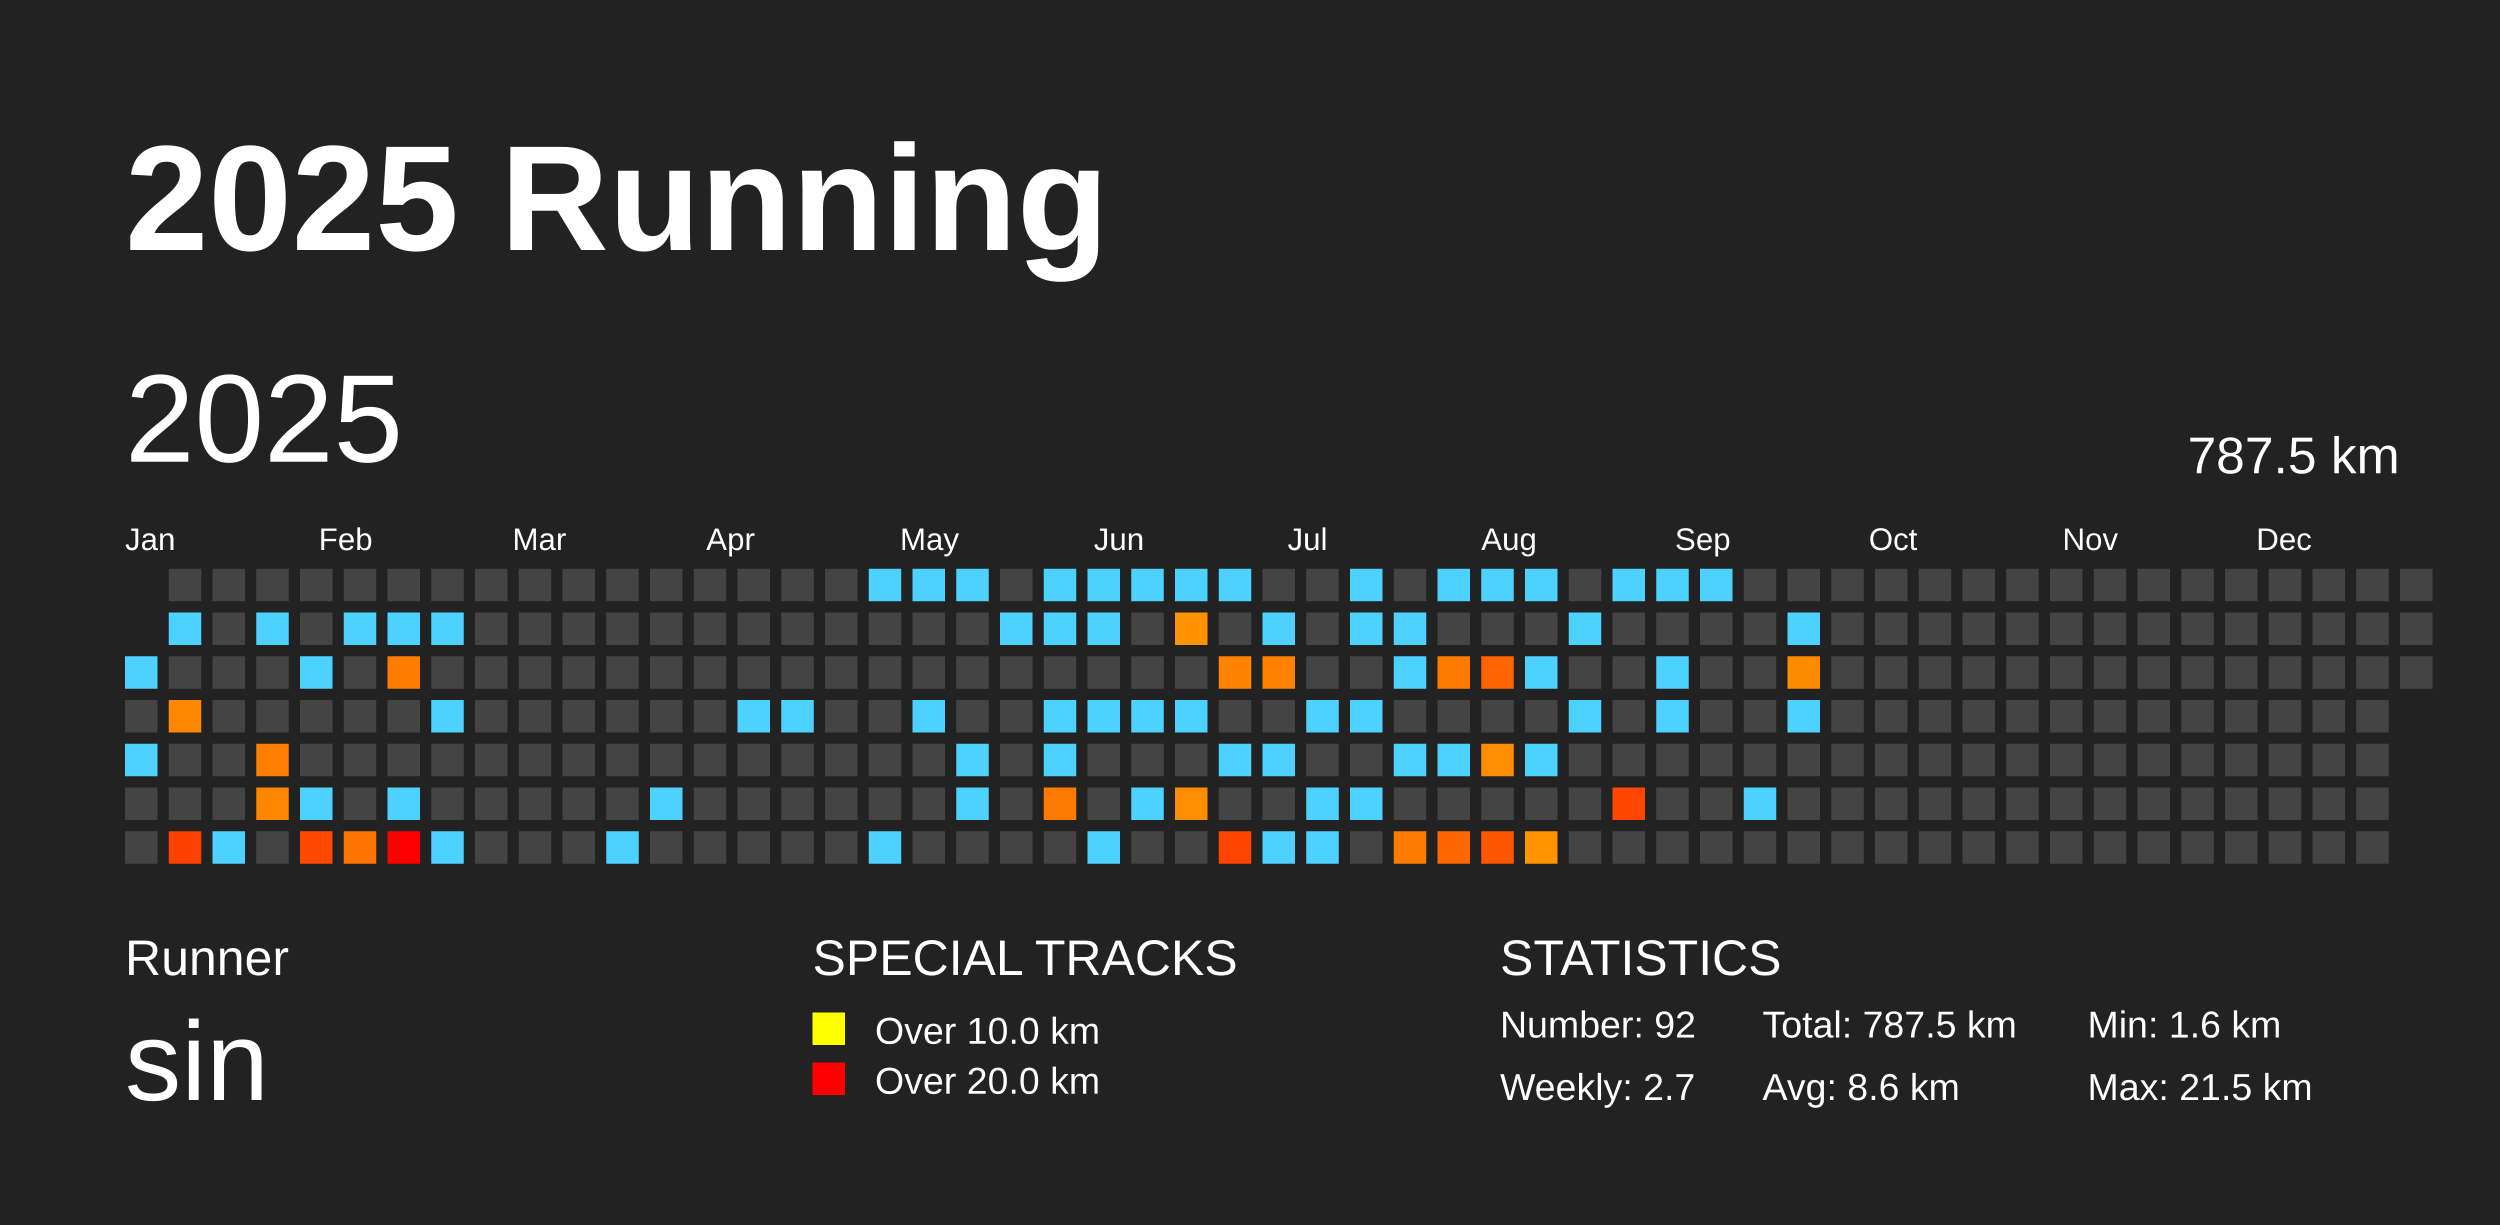
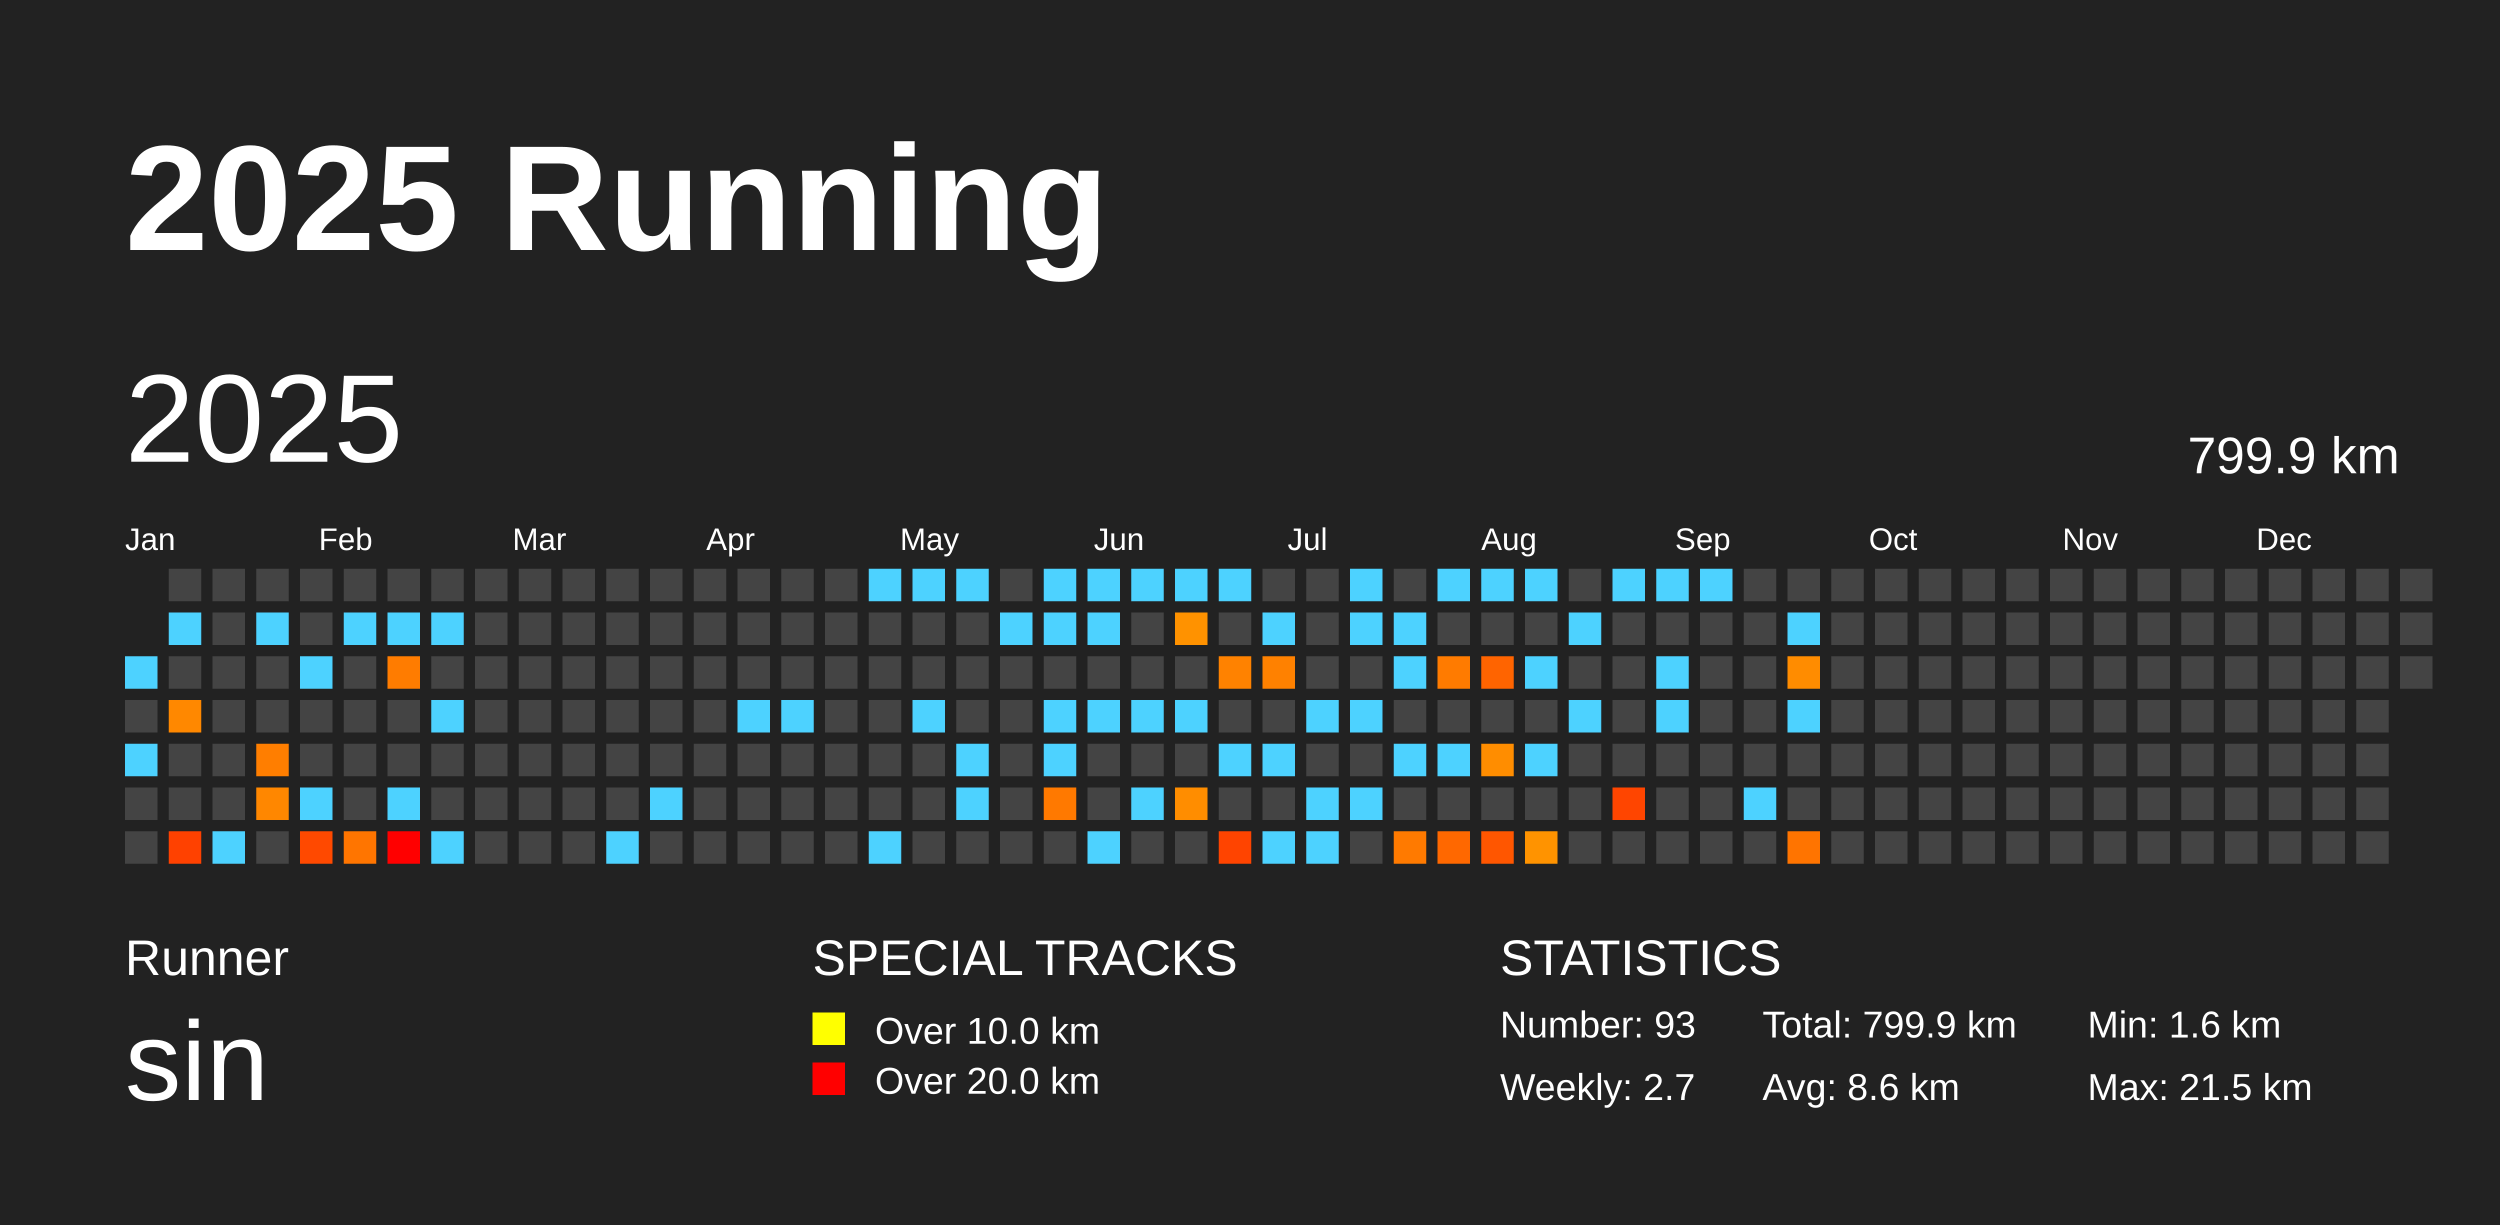
<svg xmlns="http://www.w3.org/2000/svg" baseProfile="full" height="98mm" version="1.1" viewBox="0,0,200,98" width="200mm">
  <defs />
  <rect fill="#222222" height="98" width="200" x="0" y="0" />
  <text fill="#FFFFFF" style="font-size:12px; font-family:Arial; font-weight:bold;" x="10" y="20">2025 Running</text>
  <text fill="#FFFFFF" style="font-size:4px; font-family:Arial" x="10" y="78">Runner</text>
  <text fill="#FFFFFF" style="font-size:9px; font-family:Arial" x="10" y="88">sin</text>
  <text fill="#FFFFFF" style="font-size:4px; font-family:Arial" x="65" y="78">SPECIAL TRACKS</text>
  <rect fill="yellow" height="2.6" width="2.6" x="65" y="81" />
  <text fill="#FFFFFF" style="font-size:3px; font-family:Arial" x="70" y="83.5">Over 10.0 km</text>
  <rect fill="red" height="2.6" width="2.6" x="65" y="85" />
  <text fill="#FFFFFF" style="font-size:3px; font-family:Arial" x="70" y="87.5">Over 20.0 km</text>
  <text fill="#FFFFFF" style="font-size:4px; font-family:Arial" x="120" y="78">STATISTICS</text>
-   <text fill="#FFFFFF" style="font-size:3px; font-family:Arial" x="120" y="83">Number: 92</text>
+   <text fill="#FFFFFF" style="font-size:3px; font-family:Arial" x="120" y="83">Number: 93</text>
  <text fill="#FFFFFF" style="font-size:3px; font-family:Arial" x="120" y="88">Weekly: 2.7</text>
-   <text fill="#FFFFFF" style="font-size:3px; font-family:Arial" x="141" y="83">Total: 787.5 km</text>
+   <text fill="#FFFFFF" style="font-size:3px; font-family:Arial" x="141" y="83">Total: 799.9 km</text>
  <text fill="#FFFFFF" style="font-size:3px; font-family:Arial" x="141" y="88">Avg: 8.6 km</text>
  <text fill="#FFFFFF" style="font-size:3px; font-family:Arial" x="167" y="83">Min: 1.6 km</text>
  <text fill="#FFFFFF" style="font-size:3px; font-family:Arial" x="167" y="88">Max: 21.5 km</text>
  <text dominant-baseline="hanging" fill="#FFFFFF" style="font-size:10.0px; font-family:Arial;" x="10" y="30">2025</text>
-   <text dominant-baseline="hanging" fill="#FFFFFF" style="font-size:4.125px; font-family:Arial;" x="175" y="35">787.5 km</text>
+   <text dominant-baseline="hanging" fill="#FFFFFF" style="font-size:4.125px; font-family:Arial;" x="175" y="35">799.9 km</text>
  <text fill="#FFFFFF" style="font-size:2.5px; font-family:Arial" x="10.0" y="44">Jan</text>
  <text fill="#FFFFFF" style="font-size:2.5px; font-family:Arial" x="25.5" y="44">Feb</text>
  <text fill="#FFFFFF" style="font-size:2.5px; font-family:Arial" x="41.0" y="44">Mar</text>
  <text fill="#FFFFFF" style="font-size:2.5px; font-family:Arial" x="56.5" y="44">Apr</text>
  <text fill="#FFFFFF" style="font-size:2.5px; font-family:Arial" x="72.0" y="44">May</text>
  <text fill="#FFFFFF" style="font-size:2.5px; font-family:Arial" x="87.5" y="44">Jun</text>
  <text fill="#FFFFFF" style="font-size:2.5px; font-family:Arial" x="103.0" y="44">Jul</text>
  <text fill="#FFFFFF" style="font-size:2.5px; font-family:Arial" x="118.5" y="44">Aug</text>
  <text fill="#FFFFFF" style="font-size:2.5px; font-family:Arial" x="134.0" y="44">Sep</text>
  <text fill="#FFFFFF" style="font-size:2.5px; font-family:Arial" x="149.5" y="44">Oct</text>
  <text fill="#FFFFFF" style="font-size:2.5px; font-family:Arial" x="165.0" y="44">Nov</text>
  <text fill="#FFFFFF" style="font-size:2.5px; font-family:Arial" x="180.5" y="44">Dec</text>
  <rect fill="#4dd2ff" height="2.6" width="2.6" x="10.0" y="52.5" />
  <rect fill="#444444" height="2.6" width="2.6" x="10.0" y="56.0" />
  <rect fill="#4dd2ff" height="2.6" width="2.6" x="10.0" y="59.5" />
  <rect fill="#444444" height="2.6" width="2.6" x="10.0" y="63.0" />
  <rect fill="#444444" height="2.6" width="2.6" x="10.0" y="66.5" />
  <rect fill="#444444" height="2.6" width="2.6" x="13.5" y="45.5" />
  <rect fill="#4dd2ff" height="2.6" width="2.6" x="13.5" y="49.0" />
  <rect fill="#444444" height="2.6" width="2.6" x="13.5" y="52.5" />
  <rect fill="#ff8800" height="2.6" width="2.6" x="13.5" y="56.0" />
  <rect fill="#444444" height="2.6" width="2.6" x="13.5" y="59.5" />
  <rect fill="#444444" height="2.6" width="2.6" x="13.5" y="63.0" />
  <rect fill="#ff4100" height="2.6" width="2.6" x="13.5" y="66.5" />
  <rect fill="#444444" height="2.6" width="2.6" x="17.0" y="45.5" />
  <rect fill="#444444" height="2.6" width="2.6" x="17.0" y="49.0" />
  <rect fill="#444444" height="2.6" width="2.6" x="17.0" y="52.5" />
  <rect fill="#444444" height="2.6" width="2.6" x="17.0" y="56.0" />
  <rect fill="#444444" height="2.6" width="2.6" x="17.0" y="59.5" />
  <rect fill="#444444" height="2.6" width="2.6" x="17.0" y="63.0" />
  <rect fill="#4dd2ff" height="2.6" width="2.6" x="17.0" y="66.5" />
  <rect fill="#444444" height="2.6" width="2.6" x="20.5" y="45.5" />
  <rect fill="#4dd2ff" height="2.6" width="2.6" x="20.5" y="49.0" />
  <rect fill="#444444" height="2.6" width="2.6" x="20.5" y="52.5" />
  <rect fill="#444444" height="2.6" width="2.6" x="20.5" y="56.0" />
  <rect fill="#ff7e00" height="2.6" width="2.6" x="20.5" y="59.5" />
  <rect fill="#ff8700" height="2.6" width="2.6" x="20.5" y="63.0" />
  <rect fill="#444444" height="2.6" width="2.6" x="20.5" y="66.5" />
  <rect fill="#444444" height="2.6" width="2.6" x="24.0" y="45.5" />
  <rect fill="#444444" height="2.6" width="2.6" x="24.0" y="49.0" />
  <rect fill="#4dd2ff" height="2.6" width="2.6" x="24.0" y="52.5" />
  <rect fill="#444444" height="2.6" width="2.6" x="24.0" y="56.0" />
  <rect fill="#444444" height="2.6" width="2.6" x="24.0" y="59.5" />
  <rect fill="#4dd2ff" height="2.6" width="2.6" x="24.0" y="63.0" />
  <rect fill="#ff4900" height="2.6" width="2.6" x="24.0" y="66.5" />
  <rect fill="#444444" height="2.6" width="2.6" x="27.5" y="45.5" />
  <rect fill="#4dd2ff" height="2.6" width="2.6" x="27.5" y="49.0" />
  <rect fill="#444444" height="2.6" width="2.6" x="27.5" y="52.5" />
  <rect fill="#444444" height="2.6" width="2.6" x="27.5" y="56.0" />
  <rect fill="#444444" height="2.6" width="2.6" x="27.5" y="59.5" />
  <rect fill="#444444" height="2.6" width="2.6" x="27.5" y="63.0" />
  <rect fill="#ff7500" height="2.6" width="2.6" x="27.5" y="66.5" />
  <rect fill="#444444" height="2.6" width="2.6" x="31.0" y="45.5" />
  <rect fill="#4dd2ff" height="2.6" width="2.6" x="31.0" y="49.0" />
  <rect fill="#ff7c00" height="2.6" width="2.6" x="31.0" y="52.5" />
  <rect fill="#444444" height="2.6" width="2.6" x="31.0" y="56.0" />
  <rect fill="#444444" height="2.6" width="2.6" x="31.0" y="59.5" />
  <rect fill="#4dd2ff" height="2.6" width="2.6" x="31.0" y="63.0" />
  <rect fill="red" height="2.6" width="2.6" x="31.0" y="66.5" />
  <rect fill="#444444" height="2.6" width="2.6" x="34.5" y="45.5" />
  <rect fill="#4dd2ff" height="2.6" width="2.6" x="34.5" y="49.0" />
  <rect fill="#444444" height="2.6" width="2.6" x="34.5" y="52.5" />
  <rect fill="#4dd2ff" height="2.6" width="2.6" x="34.5" y="56.0" />
  <rect fill="#444444" height="2.6" width="2.6" x="34.5" y="59.5" />
  <rect fill="#444444" height="2.6" width="2.6" x="34.5" y="63.0" />
  <rect fill="#4dd2ff" height="2.6" width="2.6" x="34.5" y="66.5" />
  <rect fill="#444444" height="2.6" width="2.6" x="38.0" y="45.5" />
  <rect fill="#444444" height="2.6" width="2.6" x="38.0" y="49.0" />
  <rect fill="#444444" height="2.6" width="2.6" x="38.0" y="52.5" />
  <rect fill="#444444" height="2.6" width="2.6" x="38.0" y="56.0" />
  <rect fill="#444444" height="2.6" width="2.6" x="38.0" y="59.5" />
  <rect fill="#444444" height="2.6" width="2.6" x="38.0" y="63.0" />
  <rect fill="#444444" height="2.6" width="2.6" x="38.0" y="66.5" />
  <rect fill="#444444" height="2.6" width="2.6" x="41.5" y="45.5" />
  <rect fill="#444444" height="2.6" width="2.6" x="41.5" y="49.0" />
  <rect fill="#444444" height="2.6" width="2.6" x="41.5" y="52.5" />
  <rect fill="#444444" height="2.6" width="2.6" x="41.5" y="56.0" />
  <rect fill="#444444" height="2.6" width="2.6" x="41.5" y="59.5" />
  <rect fill="#444444" height="2.6" width="2.6" x="41.5" y="63.0" />
  <rect fill="#444444" height="2.6" width="2.6" x="41.5" y="66.5" />
  <rect fill="#444444" height="2.6" width="2.6" x="45.0" y="45.5" />
  <rect fill="#444444" height="2.6" width="2.6" x="45.0" y="49.0" />
  <rect fill="#444444" height="2.6" width="2.6" x="45.0" y="52.5" />
  <rect fill="#444444" height="2.6" width="2.6" x="45.0" y="56.0" />
  <rect fill="#444444" height="2.6" width="2.6" x="45.0" y="59.5" />
  <rect fill="#444444" height="2.6" width="2.6" x="45.0" y="63.0" />
  <rect fill="#444444" height="2.6" width="2.6" x="45.0" y="66.5" />
  <rect fill="#444444" height="2.6" width="2.6" x="48.5" y="45.5" />
  <rect fill="#444444" height="2.6" width="2.6" x="48.5" y="49.0" />
  <rect fill="#444444" height="2.6" width="2.6" x="48.5" y="52.5" />
  <rect fill="#444444" height="2.6" width="2.6" x="48.5" y="56.0" />
  <rect fill="#444444" height="2.6" width="2.6" x="48.5" y="59.5" />
  <rect fill="#444444" height="2.6" width="2.6" x="48.5" y="63.0" />
  <rect fill="#4dd2ff" height="2.6" width="2.6" x="48.5" y="66.5" />
  <rect fill="#444444" height="2.6" width="2.6" x="52.0" y="45.5" />
  <rect fill="#444444" height="2.6" width="2.6" x="52.0" y="49.0" />
  <rect fill="#444444" height="2.6" width="2.6" x="52.0" y="52.5" />
  <rect fill="#444444" height="2.6" width="2.6" x="52.0" y="56.0" />
  <rect fill="#444444" height="2.6" width="2.6" x="52.0" y="59.5" />
  <rect fill="#4dd2ff" height="2.6" width="2.6" x="52.0" y="63.0" />
  <rect fill="#444444" height="2.6" width="2.6" x="52.0" y="66.5" />
  <rect fill="#444444" height="2.6" width="2.6" x="55.5" y="45.5" />
  <rect fill="#444444" height="2.6" width="2.6" x="55.5" y="49.0" />
  <rect fill="#444444" height="2.6" width="2.6" x="55.5" y="52.5" />
  <rect fill="#444444" height="2.6" width="2.6" x="55.5" y="56.0" />
  <rect fill="#444444" height="2.6" width="2.6" x="55.5" y="59.5" />
  <rect fill="#444444" height="2.6" width="2.6" x="55.5" y="63.0" />
  <rect fill="#444444" height="2.6" width="2.6" x="55.5" y="66.5" />
  <rect fill="#444444" height="2.6" width="2.6" x="59.0" y="45.5" />
  <rect fill="#444444" height="2.6" width="2.6" x="59.0" y="49.0" />
  <rect fill="#444444" height="2.6" width="2.6" x="59.0" y="52.5" />
  <rect fill="#4dd2ff" height="2.6" width="2.6" x="59.0" y="56.0" />
  <rect fill="#444444" height="2.6" width="2.6" x="59.0" y="59.5" />
  <rect fill="#444444" height="2.6" width="2.6" x="59.0" y="63.0" />
  <rect fill="#444444" height="2.6" width="2.6" x="59.0" y="66.5" />
  <rect fill="#444444" height="2.6" width="2.6" x="62.5" y="45.5" />
  <rect fill="#444444" height="2.6" width="2.6" x="62.5" y="49.0" />
  <rect fill="#444444" height="2.6" width="2.6" x="62.5" y="52.5" />
  <rect fill="#4dd2ff" height="2.6" width="2.6" x="62.5" y="56.0" />
  <rect fill="#444444" height="2.6" width="2.6" x="62.5" y="59.5" />
  <rect fill="#444444" height="2.6" width="2.6" x="62.5" y="63.0" />
  <rect fill="#444444" height="2.6" width="2.6" x="62.5" y="66.5" />
  <rect fill="#444444" height="2.6" width="2.6" x="66.0" y="45.5" />
  <rect fill="#444444" height="2.6" width="2.6" x="66.0" y="49.0" />
  <rect fill="#444444" height="2.6" width="2.6" x="66.0" y="52.5" />
  <rect fill="#444444" height="2.6" width="2.6" x="66.0" y="56.0" />
  <rect fill="#444444" height="2.6" width="2.6" x="66.0" y="59.5" />
  <rect fill="#444444" height="2.6" width="2.6" x="66.0" y="63.0" />
  <rect fill="#444444" height="2.6" width="2.6" x="66.0" y="66.5" />
  <rect fill="#4dd2ff" height="2.6" width="2.6" x="69.5" y="45.5" />
  <rect fill="#444444" height="2.6" width="2.6" x="69.5" y="49.0" />
  <rect fill="#444444" height="2.6" width="2.6" x="69.5" y="52.5" />
  <rect fill="#444444" height="2.6" width="2.6" x="69.5" y="56.0" />
  <rect fill="#444444" height="2.6" width="2.6" x="69.5" y="59.5" />
  <rect fill="#444444" height="2.6" width="2.6" x="69.5" y="63.0" />
  <rect fill="#4dd2ff" height="2.6" width="2.6" x="69.5" y="66.5" />
  <rect fill="#4dd2ff" height="2.6" width="2.6" x="73.0" y="45.5" />
  <rect fill="#444444" height="2.6" width="2.6" x="73.0" y="49.0" />
  <rect fill="#444444" height="2.6" width="2.6" x="73.0" y="52.5" />
  <rect fill="#4dd2ff" height="2.6" width="2.6" x="73.0" y="56.0" />
  <rect fill="#444444" height="2.6" width="2.6" x="73.0" y="59.5" />
  <rect fill="#444444" height="2.6" width="2.6" x="73.0" y="63.0" />
  <rect fill="#444444" height="2.6" width="2.6" x="73.0" y="66.5" />
  <rect fill="#4dd2ff" height="2.6" width="2.6" x="76.5" y="45.5" />
  <rect fill="#444444" height="2.6" width="2.6" x="76.5" y="49.0" />
  <rect fill="#444444" height="2.6" width="2.6" x="76.5" y="52.5" />
  <rect fill="#444444" height="2.6" width="2.6" x="76.5" y="56.0" />
  <rect fill="#4dd2ff" height="2.6" width="2.6" x="76.5" y="59.5" />
  <rect fill="#4dd2ff" height="2.6" width="2.6" x="76.5" y="63.0" />
  <rect fill="#444444" height="2.6" width="2.6" x="76.5" y="66.5" />
  <rect fill="#444444" height="2.6" width="2.6" x="80.0" y="45.5" />
  <rect fill="#4dd2ff" height="2.6" width="2.6" x="80.0" y="49.0" />
  <rect fill="#444444" height="2.6" width="2.6" x="80.0" y="52.5" />
  <rect fill="#444444" height="2.6" width="2.6" x="80.0" y="56.0" />
  <rect fill="#444444" height="2.6" width="2.6" x="80.0" y="59.5" />
  <rect fill="#444444" height="2.6" width="2.6" x="80.0" y="63.0" />
  <rect fill="#444444" height="2.6" width="2.6" x="80.0" y="66.5" />
  <rect fill="#4dd2ff" height="2.6" width="2.6" x="83.5" y="45.5" />
  <rect fill="#4dd2ff" height="2.6" width="2.6" x="83.5" y="49.0" />
  <rect fill="#444444" height="2.6" width="2.6" x="83.5" y="52.5" />
  <rect fill="#4dd2ff" height="2.6" width="2.6" x="83.5" y="56.0" />
  <rect fill="#4dd2ff" height="2.6" width="2.6" x="83.5" y="59.5" />
  <rect fill="#ff7900" height="2.6" width="2.6" x="83.5" y="63.0" />
  <rect fill="#444444" height="2.6" width="2.6" x="83.5" y="66.5" />
  <rect fill="#4dd2ff" height="2.6" width="2.6" x="87.0" y="45.5" />
  <rect fill="#4dd2ff" height="2.6" width="2.6" x="87.0" y="49.0" />
  <rect fill="#444444" height="2.6" width="2.6" x="87.0" y="52.5" />
  <rect fill="#4dd2ff" height="2.6" width="2.6" x="87.0" y="56.0" />
  <rect fill="#444444" height="2.6" width="2.6" x="87.0" y="59.5" />
  <rect fill="#444444" height="2.6" width="2.6" x="87.0" y="63.0" />
  <rect fill="#4dd2ff" height="2.6" width="2.6" x="87.0" y="66.5" />
  <rect fill="#4dd2ff" height="2.6" width="2.6" x="90.5" y="45.5" />
  <rect fill="#444444" height="2.6" width="2.6" x="90.5" y="49.0" />
  <rect fill="#444444" height="2.6" width="2.6" x="90.5" y="52.5" />
  <rect fill="#4dd2ff" height="2.6" width="2.6" x="90.5" y="56.0" />
  <rect fill="#444444" height="2.6" width="2.6" x="90.5" y="59.5" />
  <rect fill="#4dd2ff" height="2.6" width="2.6" x="90.5" y="63.0" />
  <rect fill="#444444" height="2.6" width="2.6" x="90.5" y="66.5" />
  <rect fill="#4dd2ff" height="2.6" width="2.6" x="94.0" y="45.5" />
  <rect fill="#ff9200" height="2.6" width="2.6" x="94.0" y="49.0" />
  <rect fill="#444444" height="2.6" width="2.6" x="94.0" y="52.5" />
  <rect fill="#4dd2ff" height="2.6" width="2.6" x="94.0" y="56.0" />
  <rect fill="#444444" height="2.6" width="2.6" x="94.0" y="59.5" />
  <rect fill="#ff8d00" height="2.6" width="2.6" x="94.0" y="63.0" />
  <rect fill="#444444" height="2.6" width="2.6" x="94.0" y="66.5" />
  <rect fill="#4dd2ff" height="2.6" width="2.6" x="97.5" y="45.5" />
  <rect fill="#444444" height="2.6" width="2.6" x="97.5" y="49.0" />
  <rect fill="#ff8200" height="2.6" width="2.6" x="97.5" y="52.5" />
  <rect fill="#444444" height="2.6" width="2.6" x="97.5" y="56.0" />
  <rect fill="#4dd2ff" height="2.6" width="2.6" x="97.5" y="59.5" />
  <rect fill="#444444" height="2.6" width="2.6" x="97.5" y="63.0" />
  <rect fill="#ff4400" height="2.6" width="2.6" x="97.5" y="66.5" />
  <rect fill="#444444" height="2.6" width="2.6" x="101.0" y="45.5" />
  <rect fill="#4dd2ff" height="2.6" width="2.6" x="101.0" y="49.0" />
  <rect fill="#ff8100" height="2.6" width="2.6" x="101.0" y="52.5" />
  <rect fill="#444444" height="2.6" width="2.6" x="101.0" y="56.0" />
  <rect fill="#4dd2ff" height="2.6" width="2.6" x="101.0" y="59.5" />
  <rect fill="#444444" height="2.6" width="2.6" x="101.0" y="63.0" />
  <rect fill="#4dd2ff" height="2.6" width="2.6" x="101.0" y="66.5" />
  <rect fill="#444444" height="2.6" width="2.6" x="104.5" y="45.5" />
  <rect fill="#444444" height="2.6" width="2.6" x="104.5" y="49.0" />
  <rect fill="#444444" height="2.6" width="2.6" x="104.5" y="52.5" />
  <rect fill="#4dd2ff" height="2.6" width="2.6" x="104.5" y="56.0" />
  <rect fill="#444444" height="2.6" width="2.6" x="104.5" y="59.5" />
  <rect fill="#4dd2ff" height="2.6" width="2.6" x="104.5" y="63.0" />
  <rect fill="#4dd2ff" height="2.6" width="2.6" x="104.5" y="66.5" />
  <rect fill="#4dd2ff" height="2.6" width="2.6" x="108.0" y="45.5" />
  <rect fill="#4dd2ff" height="2.6" width="2.6" x="108.0" y="49.0" />
  <rect fill="#444444" height="2.6" width="2.6" x="108.0" y="52.5" />
  <rect fill="#4dd2ff" height="2.6" width="2.6" x="108.0" y="56.0" />
  <rect fill="#444444" height="2.6" width="2.6" x="108.0" y="59.5" />
  <rect fill="#4dd2ff" height="2.6" width="2.6" x="108.0" y="63.0" />
  <rect fill="#444444" height="2.6" width="2.6" x="108.0" y="66.5" />
  <rect fill="#444444" height="2.6" width="2.6" x="111.5" y="45.5" />
  <rect fill="#4dd2ff" height="2.6" width="2.6" x="111.5" y="49.0" />
  <rect fill="#4dd2ff" height="2.6" width="2.6" x="111.5" y="52.5" />
  <rect fill="#444444" height="2.6" width="2.6" x="111.5" y="56.0" />
  <rect fill="#4dd2ff" height="2.6" width="2.6" x="111.5" y="59.5" />
  <rect fill="#444444" height="2.6" width="2.6" x="111.5" y="63.0" />
  <rect fill="#ff7a00" height="2.6" width="2.6" x="111.5" y="66.5" />
  <rect fill="#4dd2ff" height="2.6" width="2.6" x="115.0" y="45.5" />
  <rect fill="#444444" height="2.6" width="2.6" x="115.0" y="49.0" />
  <rect fill="#ff7b00" height="2.6" width="2.6" x="115.0" y="52.5" />
  <rect fill="#444444" height="2.6" width="2.6" x="115.0" y="56.0" />
  <rect fill="#4dd2ff" height="2.6" width="2.6" x="115.0" y="59.5" />
  <rect fill="#444444" height="2.6" width="2.6" x="115.0" y="63.0" />
  <rect fill="#ff6800" height="2.6" width="2.6" x="115.0" y="66.5" />
  <rect fill="#4dd2ff" height="2.6" width="2.6" x="118.5" y="45.5" />
  <rect fill="#444444" height="2.6" width="2.6" x="118.5" y="49.0" />
  <rect fill="#ff6400" height="2.6" width="2.6" x="118.5" y="52.5" />
  <rect fill="#444444" height="2.6" width="2.6" x="118.5" y="56.0" />
  <rect fill="#ff8d00" height="2.6" width="2.6" x="118.5" y="59.5" />
  <rect fill="#444444" height="2.6" width="2.6" x="118.5" y="63.0" />
  <rect fill="#ff5600" height="2.6" width="2.6" x="118.5" y="66.5" />
  <rect fill="#4dd2ff" height="2.6" width="2.6" x="122.0" y="45.5" />
  <rect fill="#444444" height="2.6" width="2.6" x="122.0" y="49.0" />
  <rect fill="#4dd2ff" height="2.6" width="2.6" x="122.0" y="52.5" />
  <rect fill="#444444" height="2.6" width="2.6" x="122.0" y="56.0" />
  <rect fill="#4dd2ff" height="2.6" width="2.6" x="122.0" y="59.5" />
  <rect fill="#444444" height="2.6" width="2.6" x="122.0" y="63.0" />
  <rect fill="#ff9300" height="2.6" width="2.6" x="122.0" y="66.5" />
  <rect fill="#444444" height="2.6" width="2.6" x="125.5" y="45.5" />
  <rect fill="#4dd2ff" height="2.6" width="2.6" x="125.5" y="49.0" />
  <rect fill="#444444" height="2.6" width="2.6" x="125.5" y="52.5" />
  <rect fill="#4dd2ff" height="2.6" width="2.6" x="125.5" y="56.0" />
  <rect fill="#444444" height="2.6" width="2.6" x="125.5" y="59.5" />
  <rect fill="#444444" height="2.6" width="2.6" x="125.5" y="63.0" />
  <rect fill="#444444" height="2.6" width="2.6" x="125.5" y="66.5" />
  <rect fill="#4dd2ff" height="2.6" width="2.6" x="129.0" y="45.5" />
  <rect fill="#444444" height="2.6" width="2.6" x="129.0" y="49.0" />
  <rect fill="#444444" height="2.6" width="2.6" x="129.0" y="52.5" />
  <rect fill="#444444" height="2.6" width="2.6" x="129.0" y="56.0" />
  <rect fill="#444444" height="2.6" width="2.6" x="129.0" y="59.5" />
  <rect fill="#ff4500" height="2.6" width="2.6" x="129.0" y="63.0" />
  <rect fill="#444444" height="2.6" width="2.6" x="129.0" y="66.5" />
  <rect fill="#4dd2ff" height="2.6" width="2.6" x="132.5" y="45.5" />
  <rect fill="#444444" height="2.6" width="2.6" x="132.5" y="49.0" />
  <rect fill="#4dd2ff" height="2.6" width="2.6" x="132.5" y="52.5" />
  <rect fill="#4dd2ff" height="2.6" width="2.6" x="132.5" y="56.0" />
  <rect fill="#444444" height="2.6" width="2.6" x="132.5" y="59.5" />
  <rect fill="#444444" height="2.6" width="2.6" x="132.5" y="63.0" />
  <rect fill="#444444" height="2.6" width="2.6" x="132.5" y="66.5" />
  <rect fill="#4dd2ff" height="2.6" width="2.6" x="136.0" y="45.5" />
  <rect fill="#444444" height="2.6" width="2.6" x="136.0" y="49.0" />
  <rect fill="#444444" height="2.6" width="2.6" x="136.0" y="52.5" />
  <rect fill="#444444" height="2.6" width="2.6" x="136.0" y="56.0" />
  <rect fill="#444444" height="2.6" width="2.6" x="136.0" y="59.5" />
  <rect fill="#444444" height="2.6" width="2.6" x="136.0" y="63.0" />
  <rect fill="#444444" height="2.6" width="2.6" x="136.0" y="66.5" />
  <rect fill="#444444" height="2.6" width="2.6" x="139.5" y="45.5" />
  <rect fill="#444444" height="2.6" width="2.6" x="139.5" y="49.0" />
  <rect fill="#444444" height="2.6" width="2.6" x="139.5" y="52.5" />
  <rect fill="#444444" height="2.6" width="2.6" x="139.5" y="56.0" />
  <rect fill="#444444" height="2.6" width="2.6" x="139.5" y="59.5" />
  <rect fill="#4dd2ff" height="2.6" width="2.6" x="139.5" y="63.0" />
  <rect fill="#444444" height="2.6" width="2.6" x="139.5" y="66.5" />
  <rect fill="#444444" height="2.6" width="2.6" x="143.0" y="45.5" />
  <rect fill="#4dd2ff" height="2.6" width="2.6" x="143.0" y="49.0" />
  <rect fill="#ff8c00" height="2.6" width="2.6" x="143.0" y="52.5" />
  <rect fill="#4dd2ff" height="2.6" width="2.6" x="143.0" y="56.0" />
  <rect fill="#444444" height="2.6" width="2.6" x="143.0" y="59.5" />
  <rect fill="#444444" height="2.6" width="2.6" x="143.0" y="63.0" />
-   <rect fill="#444444" height="2.6" width="2.6" x="143.0" y="66.5" />
+   <rect fill="#ff7400" height="2.6" width="2.6" x="143.0" y="66.5" />
  <rect fill="#444444" height="2.6" width="2.6" x="146.5" y="45.5" />
  <rect fill="#444444" height="2.6" width="2.6" x="146.5" y="49.0" />
  <rect fill="#444444" height="2.6" width="2.6" x="146.5" y="52.5" />
  <rect fill="#444444" height="2.6" width="2.6" x="146.5" y="56.0" />
  <rect fill="#444444" height="2.6" width="2.6" x="146.5" y="59.5" />
  <rect fill="#444444" height="2.6" width="2.6" x="146.5" y="63.0" />
  <rect fill="#444444" height="2.6" width="2.6" x="146.5" y="66.5" />
  <rect fill="#444444" height="2.6" width="2.6" x="150.0" y="45.5" />
  <rect fill="#444444" height="2.6" width="2.6" x="150.0" y="49.0" />
  <rect fill="#444444" height="2.6" width="2.6" x="150.0" y="52.5" />
  <rect fill="#444444" height="2.6" width="2.6" x="150.0" y="56.0" />
  <rect fill="#444444" height="2.6" width="2.6" x="150.0" y="59.5" />
  <rect fill="#444444" height="2.6" width="2.6" x="150.0" y="63.0" />
  <rect fill="#444444" height="2.6" width="2.6" x="150.0" y="66.5" />
  <rect fill="#444444" height="2.6" width="2.6" x="153.5" y="45.5" />
  <rect fill="#444444" height="2.6" width="2.6" x="153.5" y="49.0" />
  <rect fill="#444444" height="2.6" width="2.6" x="153.5" y="52.5" />
  <rect fill="#444444" height="2.6" width="2.6" x="153.5" y="56.0" />
  <rect fill="#444444" height="2.6" width="2.6" x="153.5" y="59.5" />
  <rect fill="#444444" height="2.6" width="2.6" x="153.5" y="63.0" />
  <rect fill="#444444" height="2.6" width="2.6" x="153.5" y="66.5" />
  <rect fill="#444444" height="2.6" width="2.6" x="157.0" y="45.5" />
  <rect fill="#444444" height="2.6" width="2.6" x="157.0" y="49.0" />
  <rect fill="#444444" height="2.6" width="2.6" x="157.0" y="52.5" />
  <rect fill="#444444" height="2.6" width="2.6" x="157.0" y="56.0" />
  <rect fill="#444444" height="2.6" width="2.6" x="157.0" y="59.5" />
  <rect fill="#444444" height="2.6" width="2.6" x="157.0" y="63.0" />
  <rect fill="#444444" height="2.6" width="2.6" x="157.0" y="66.5" />
  <rect fill="#444444" height="2.6" width="2.6" x="160.5" y="45.5" />
  <rect fill="#444444" height="2.6" width="2.6" x="160.5" y="49.0" />
  <rect fill="#444444" height="2.6" width="2.6" x="160.5" y="52.5" />
  <rect fill="#444444" height="2.6" width="2.6" x="160.5" y="56.0" />
  <rect fill="#444444" height="2.6" width="2.6" x="160.5" y="59.5" />
  <rect fill="#444444" height="2.6" width="2.6" x="160.5" y="63.0" />
  <rect fill="#444444" height="2.6" width="2.6" x="160.5" y="66.5" />
  <rect fill="#444444" height="2.6" width="2.6" x="164.0" y="45.5" />
  <rect fill="#444444" height="2.6" width="2.6" x="164.0" y="49.0" />
  <rect fill="#444444" height="2.6" width="2.6" x="164.0" y="52.5" />
  <rect fill="#444444" height="2.6" width="2.6" x="164.0" y="56.0" />
  <rect fill="#444444" height="2.6" width="2.6" x="164.0" y="59.5" />
  <rect fill="#444444" height="2.6" width="2.6" x="164.0" y="63.0" />
  <rect fill="#444444" height="2.6" width="2.6" x="164.0" y="66.5" />
  <rect fill="#444444" height="2.6" width="2.6" x="167.5" y="45.5" />
  <rect fill="#444444" height="2.6" width="2.6" x="167.5" y="49.0" />
  <rect fill="#444444" height="2.6" width="2.6" x="167.5" y="52.5" />
  <rect fill="#444444" height="2.6" width="2.6" x="167.5" y="56.0" />
  <rect fill="#444444" height="2.6" width="2.6" x="167.5" y="59.5" />
  <rect fill="#444444" height="2.6" width="2.6" x="167.5" y="63.0" />
  <rect fill="#444444" height="2.6" width="2.6" x="167.5" y="66.5" />
  <rect fill="#444444" height="2.6" width="2.6" x="171.0" y="45.5" />
  <rect fill="#444444" height="2.6" width="2.6" x="171.0" y="49.0" />
  <rect fill="#444444" height="2.6" width="2.6" x="171.0" y="52.5" />
  <rect fill="#444444" height="2.6" width="2.6" x="171.0" y="56.0" />
  <rect fill="#444444" height="2.6" width="2.6" x="171.0" y="59.5" />
  <rect fill="#444444" height="2.6" width="2.6" x="171.0" y="63.0" />
  <rect fill="#444444" height="2.6" width="2.6" x="171.0" y="66.5" />
  <rect fill="#444444" height="2.6" width="2.6" x="174.5" y="45.5" />
  <rect fill="#444444" height="2.6" width="2.6" x="174.5" y="49.0" />
  <rect fill="#444444" height="2.6" width="2.6" x="174.5" y="52.5" />
  <rect fill="#444444" height="2.6" width="2.6" x="174.5" y="56.0" />
  <rect fill="#444444" height="2.6" width="2.6" x="174.5" y="59.5" />
  <rect fill="#444444" height="2.6" width="2.6" x="174.5" y="63.0" />
  <rect fill="#444444" height="2.6" width="2.6" x="174.5" y="66.5" />
  <rect fill="#444444" height="2.6" width="2.6" x="178.0" y="45.5" />
  <rect fill="#444444" height="2.6" width="2.6" x="178.0" y="49.0" />
  <rect fill="#444444" height="2.6" width="2.6" x="178.0" y="52.5" />
  <rect fill="#444444" height="2.6" width="2.6" x="178.0" y="56.0" />
  <rect fill="#444444" height="2.6" width="2.6" x="178.0" y="59.5" />
  <rect fill="#444444" height="2.6" width="2.6" x="178.0" y="63.0" />
  <rect fill="#444444" height="2.6" width="2.6" x="178.0" y="66.5" />
  <rect fill="#444444" height="2.6" width="2.6" x="181.5" y="45.5" />
  <rect fill="#444444" height="2.6" width="2.6" x="181.5" y="49.0" />
  <rect fill="#444444" height="2.6" width="2.6" x="181.5" y="52.5" />
  <rect fill="#444444" height="2.6" width="2.6" x="181.5" y="56.0" />
  <rect fill="#444444" height="2.6" width="2.6" x="181.5" y="59.5" />
  <rect fill="#444444" height="2.6" width="2.6" x="181.5" y="63.0" />
  <rect fill="#444444" height="2.6" width="2.6" x="181.5" y="66.5" />
  <rect fill="#444444" height="2.6" width="2.6" x="185.0" y="45.5" />
  <rect fill="#444444" height="2.6" width="2.6" x="185.0" y="49.0" />
  <rect fill="#444444" height="2.6" width="2.6" x="185.0" y="52.5" />
  <rect fill="#444444" height="2.6" width="2.6" x="185.0" y="56.0" />
  <rect fill="#444444" height="2.6" width="2.6" x="185.0" y="59.5" />
  <rect fill="#444444" height="2.6" width="2.6" x="185.0" y="63.0" />
  <rect fill="#444444" height="2.6" width="2.6" x="185.0" y="66.5" />
  <rect fill="#444444" height="2.6" width="2.6" x="188.5" y="45.5" />
  <rect fill="#444444" height="2.6" width="2.6" x="188.5" y="49.0" />
  <rect fill="#444444" height="2.6" width="2.6" x="188.5" y="52.5" />
  <rect fill="#444444" height="2.6" width="2.6" x="188.5" y="56.0" />
  <rect fill="#444444" height="2.6" width="2.6" x="188.5" y="59.5" />
  <rect fill="#444444" height="2.6" width="2.6" x="188.5" y="63.0" />
  <rect fill="#444444" height="2.6" width="2.6" x="188.5" y="66.5" />
  <rect fill="#444444" height="2.6" width="2.6" x="192.0" y="45.5" />
  <rect fill="#444444" height="2.6" width="2.6" x="192.0" y="49.0" />
  <rect fill="#444444" height="2.6" width="2.6" x="192.0" y="52.5" />
</svg>
